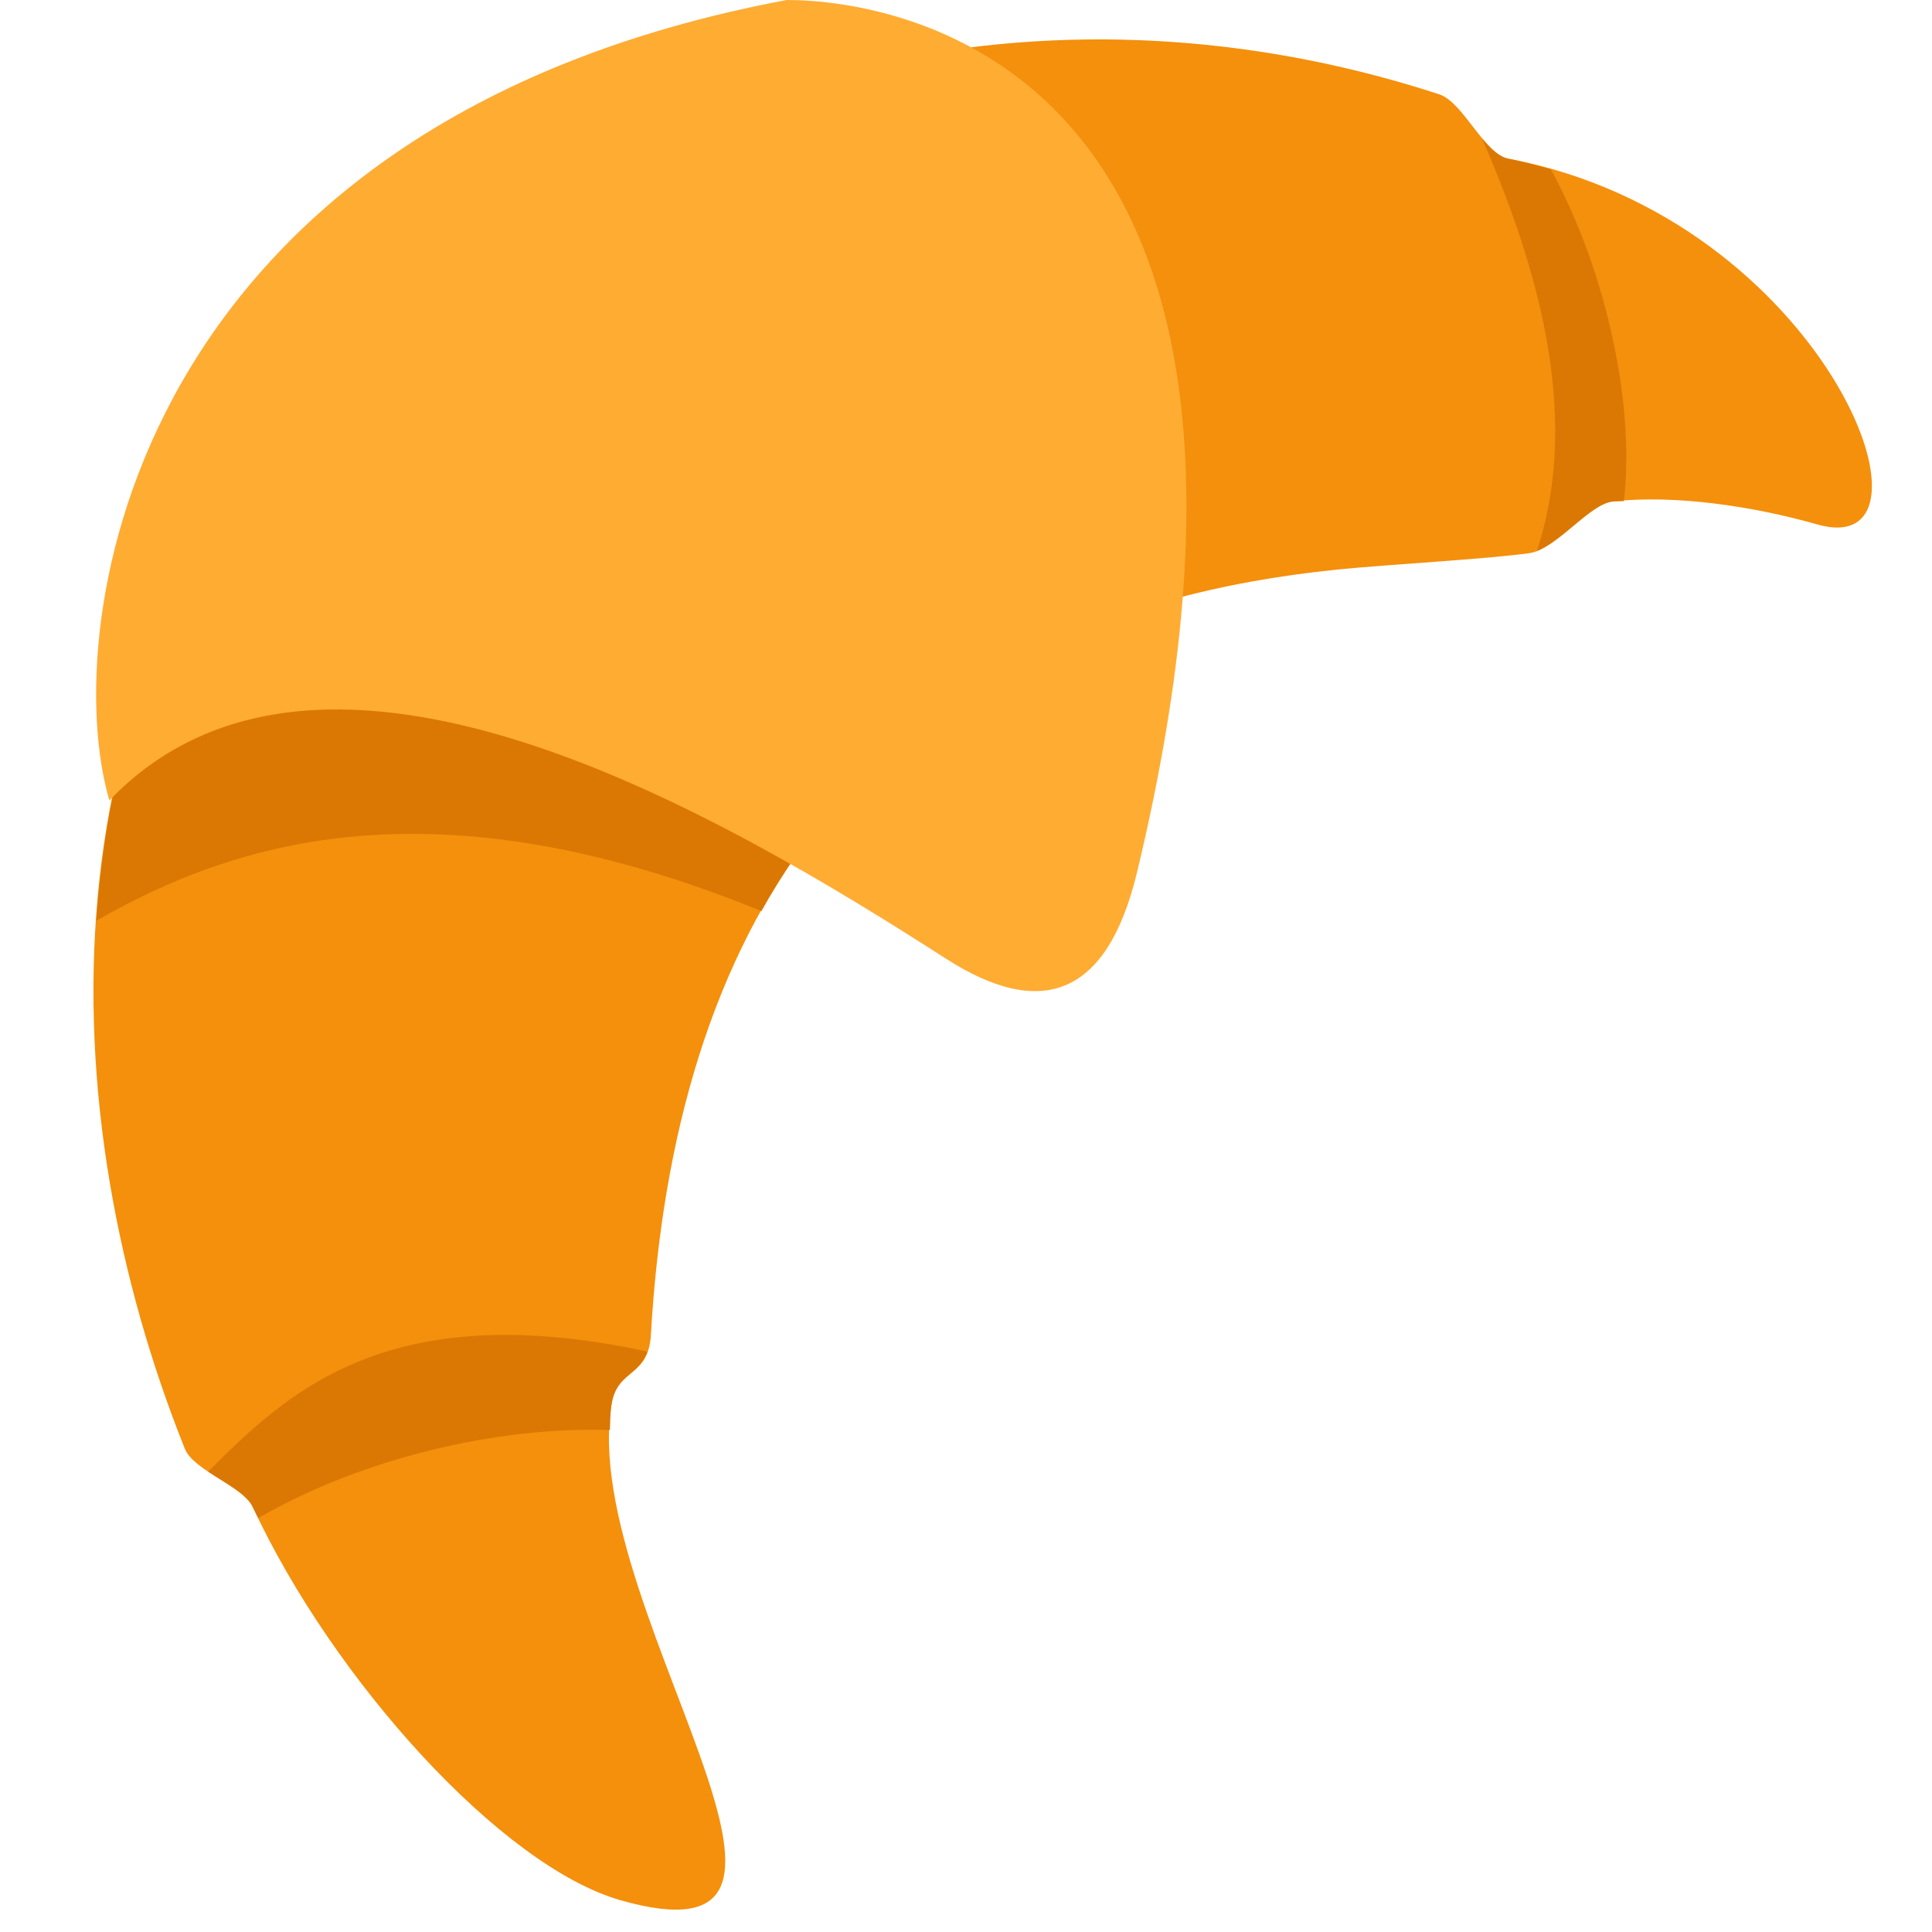
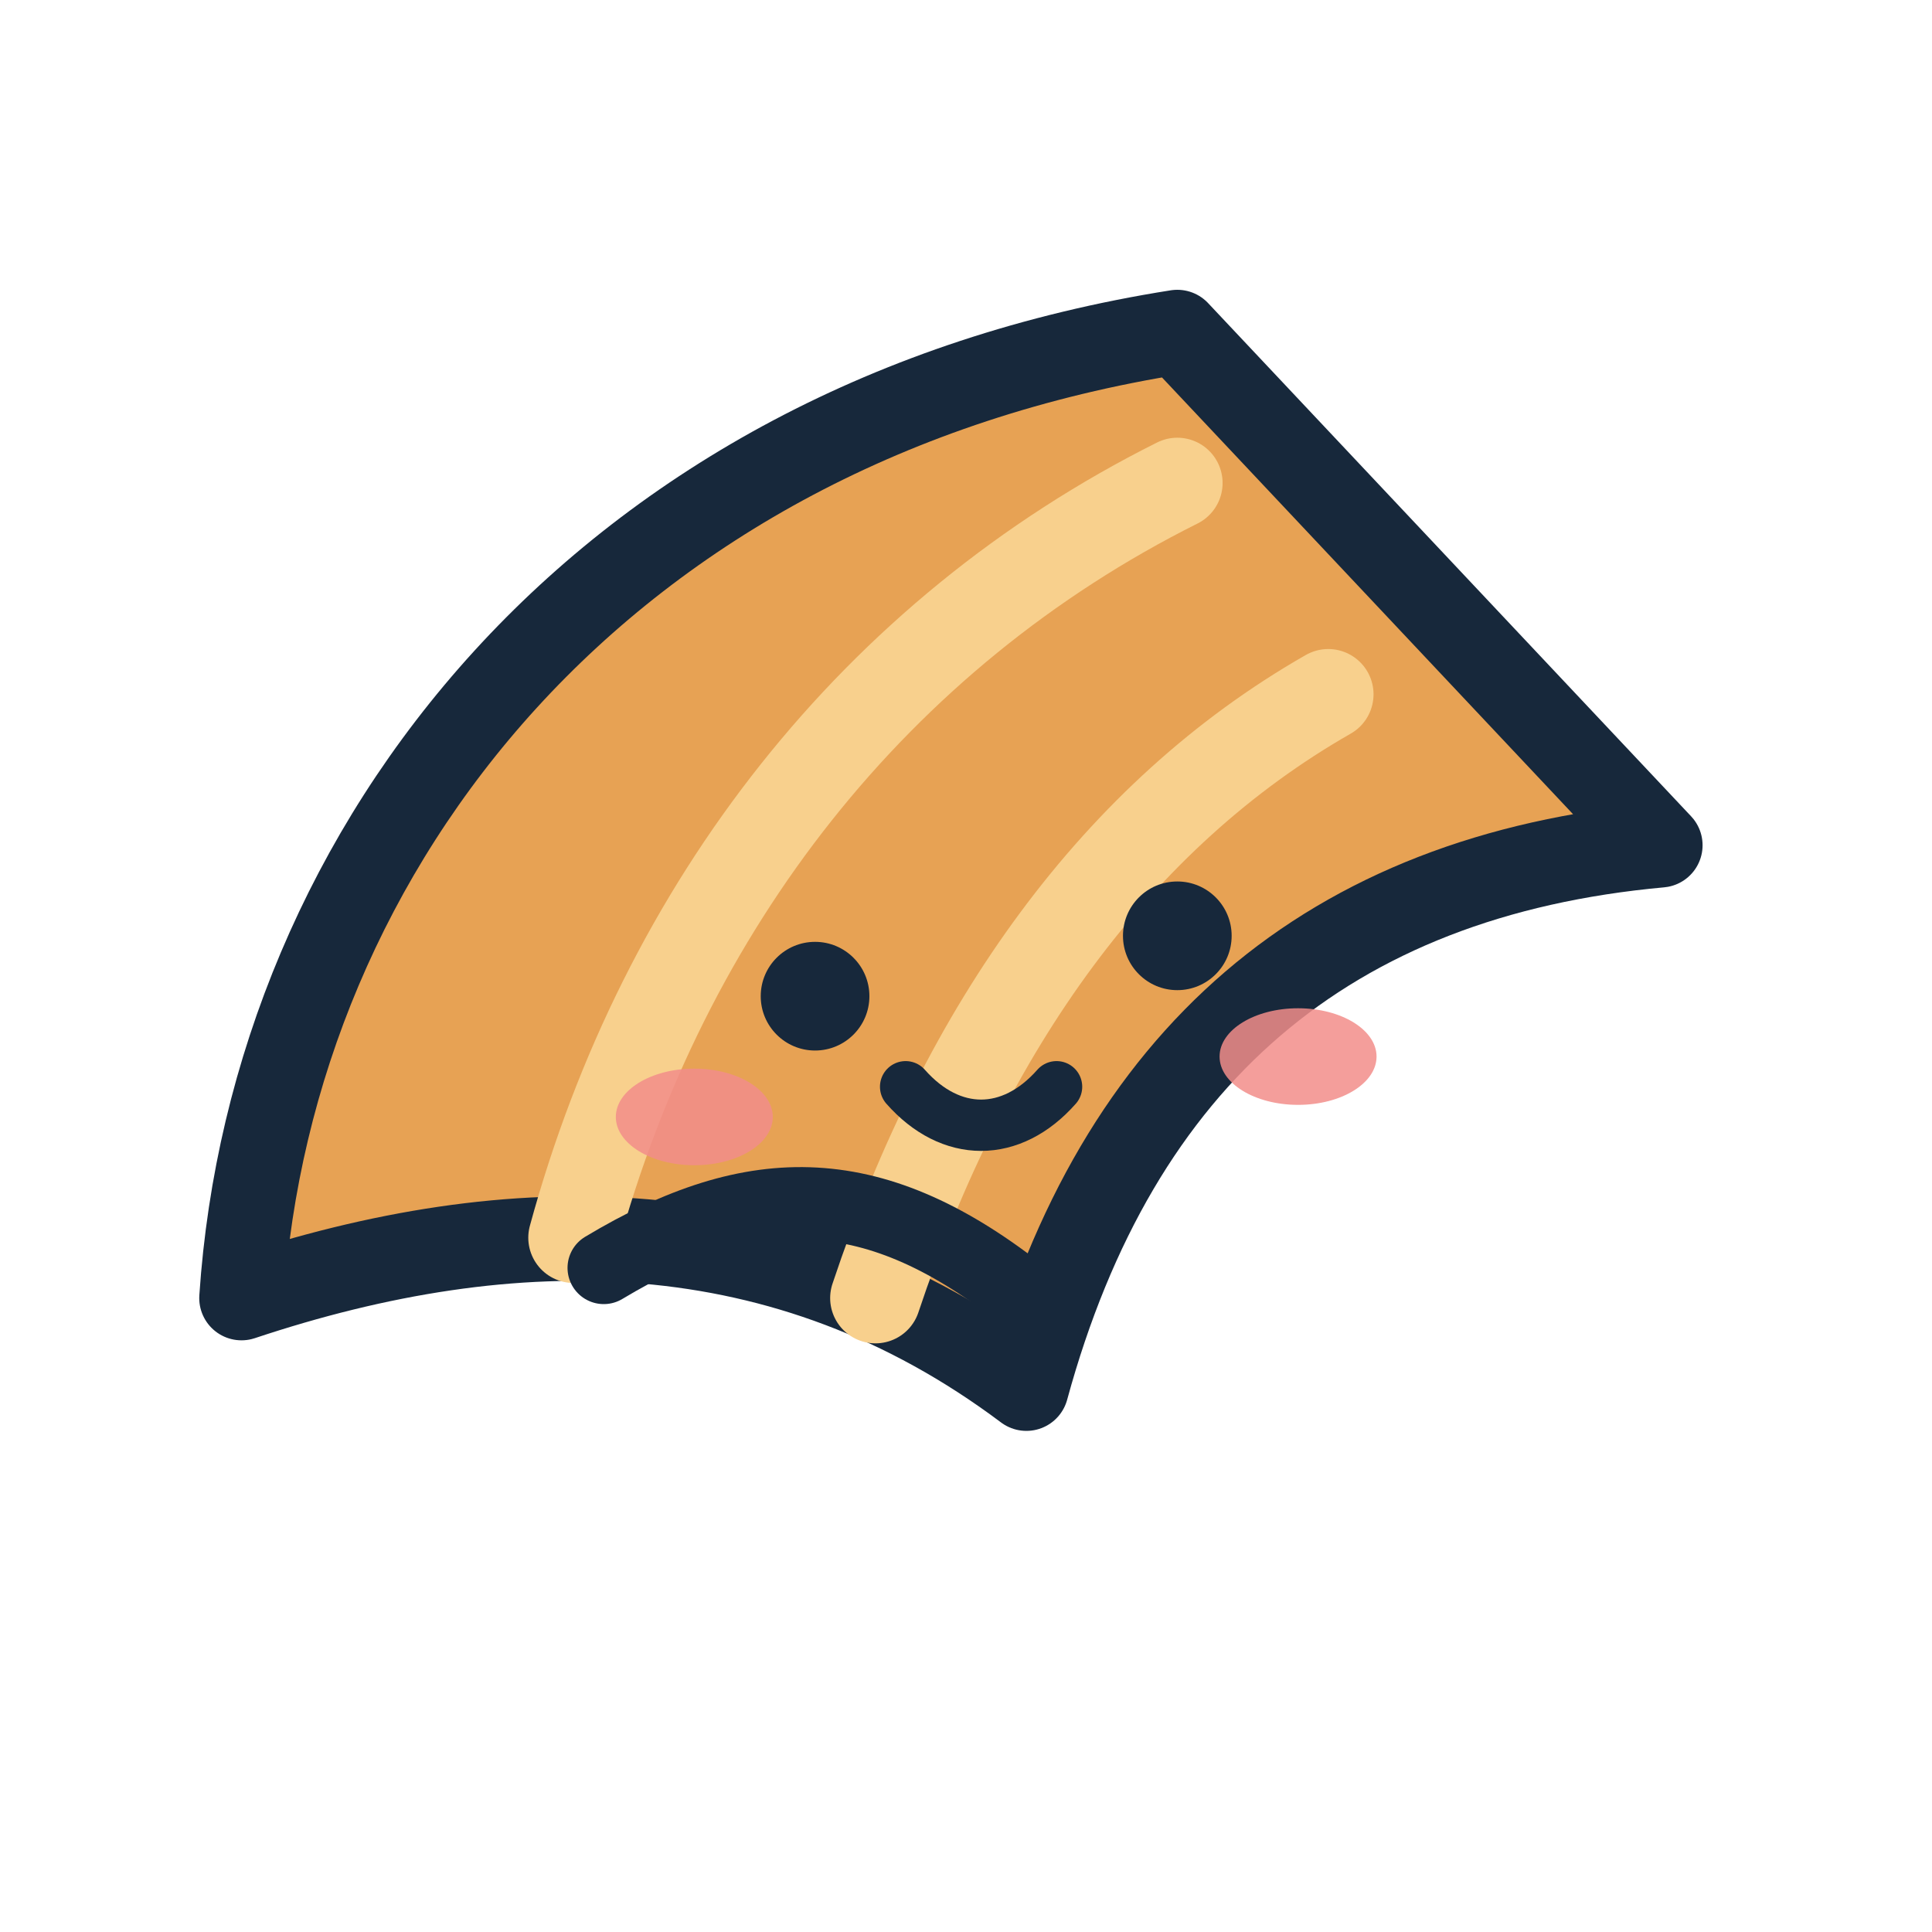
- <svg xmlns="http://www.w3.org/2000/svg" viewBox="0 0 36 36">
-   <path fill="#F4900C" d="M11.569 35.41c-2.223-.63-5.362-4.11-6.86-7.331-.183-.391-1.101-.673-1.265-1.084C.953 20.775.637 12.54 6.342 6.834 12.751.425 20.537-.295 26.817 1.757c.45.147.837 1.114 1.286 1.199 5.917 1.115 8.322 7.549 5.759 6.816-1.199-.342-2.657-.557-3.814-.428-.437.049-1.051.892-1.544.962-.767.11-2.64.212-3.564.305-9.159.916-12.395 6.971-12.811 14.256-.046.808-.617.623-.73 1.283-.344 1.992 1.089 4.884 1.772 6.939.594 1.794.619 2.951-1.602 2.321z" />
-   <path fill="#DB7803" d="M4.128 9.652c-1.439 2.333-2.158 4.906-2.333 7.505 2.615-1.499 6.334-2.652 12.393-.18.779-1.397 1.806-2.623 3.124-3.624-.992-.932-1.992-1.645-2.742-1.822-2.481-.588-7.17-2.213-10.442-1.879zm-.251 17.769c.324.215.719.416.832.658.032.069.069.139.103.209 1.92-1.11 4.42-1.707 6.553-1.642.006-.167.005-.339.032-.496.095-.552.506-.52.667-.965-4.887-1.059-6.75.812-8.187 2.236zM28.899 3.157c-.26-.074-.52-.148-.796-.2-.169-.032-.33-.19-.489-.382.918 2.123 1.899 5.032 1.024 7.689.467-.178 1.011-.875 1.409-.919.067-.007.143-.003.211-.008.206-1.704-.284-4.207-1.359-6.18z" />
-   <path fill="#FFAC33" d="M2.038 14.915C1.084 11.663 2.419 2.294 14.659 0c2.133 0 10.133 1.272 6.527 16.257-.559 2.325-1.797 2.739-3.562 1.605-4.126-2.648-11.602-7.099-15.586-2.947z" />
+ <svg xmlns="http://www.w3.org/2000/svg" viewBox="0 0 64 64">
+   <path d="M8 43c1-15 12-29 31-32l16 17c-11 1-18 7-21 18-8-6-17-6-26-3Z" fill="#E7A254" stroke="#17283B" stroke-width="2.8" stroke-linejoin="round" />
+   <path d="M19 41c3-11 10-20 20-25M29 43c3-9 8-16 15-20" fill="none" stroke="#F8D08D" stroke-width="3" stroke-linecap="round" />
+   <path d="M20 42c5-3 9-3 14 1" fill="none" stroke="#17283B" stroke-width="2.4" stroke-linecap="round" />
+   <g fill="#17283B">
+     <circle cx="27" cy="33" r="1.8" />
+     <circle cx="39" cy="31" r="1.8" />
+   </g>
+   <path d="M30 36c1.5 1.7 3.5 1.7 5 0" fill="none" stroke="#17283B" stroke-width="1.7" stroke-linecap="round" />
+   <g fill="#F28D8A" opacity=".85">
+     <ellipse cx="23" cy="37" rx="2.6" ry="1.6" />
+     <ellipse cx="43" cy="35" rx="2.6" ry="1.6" />
+   </g>
</svg>
